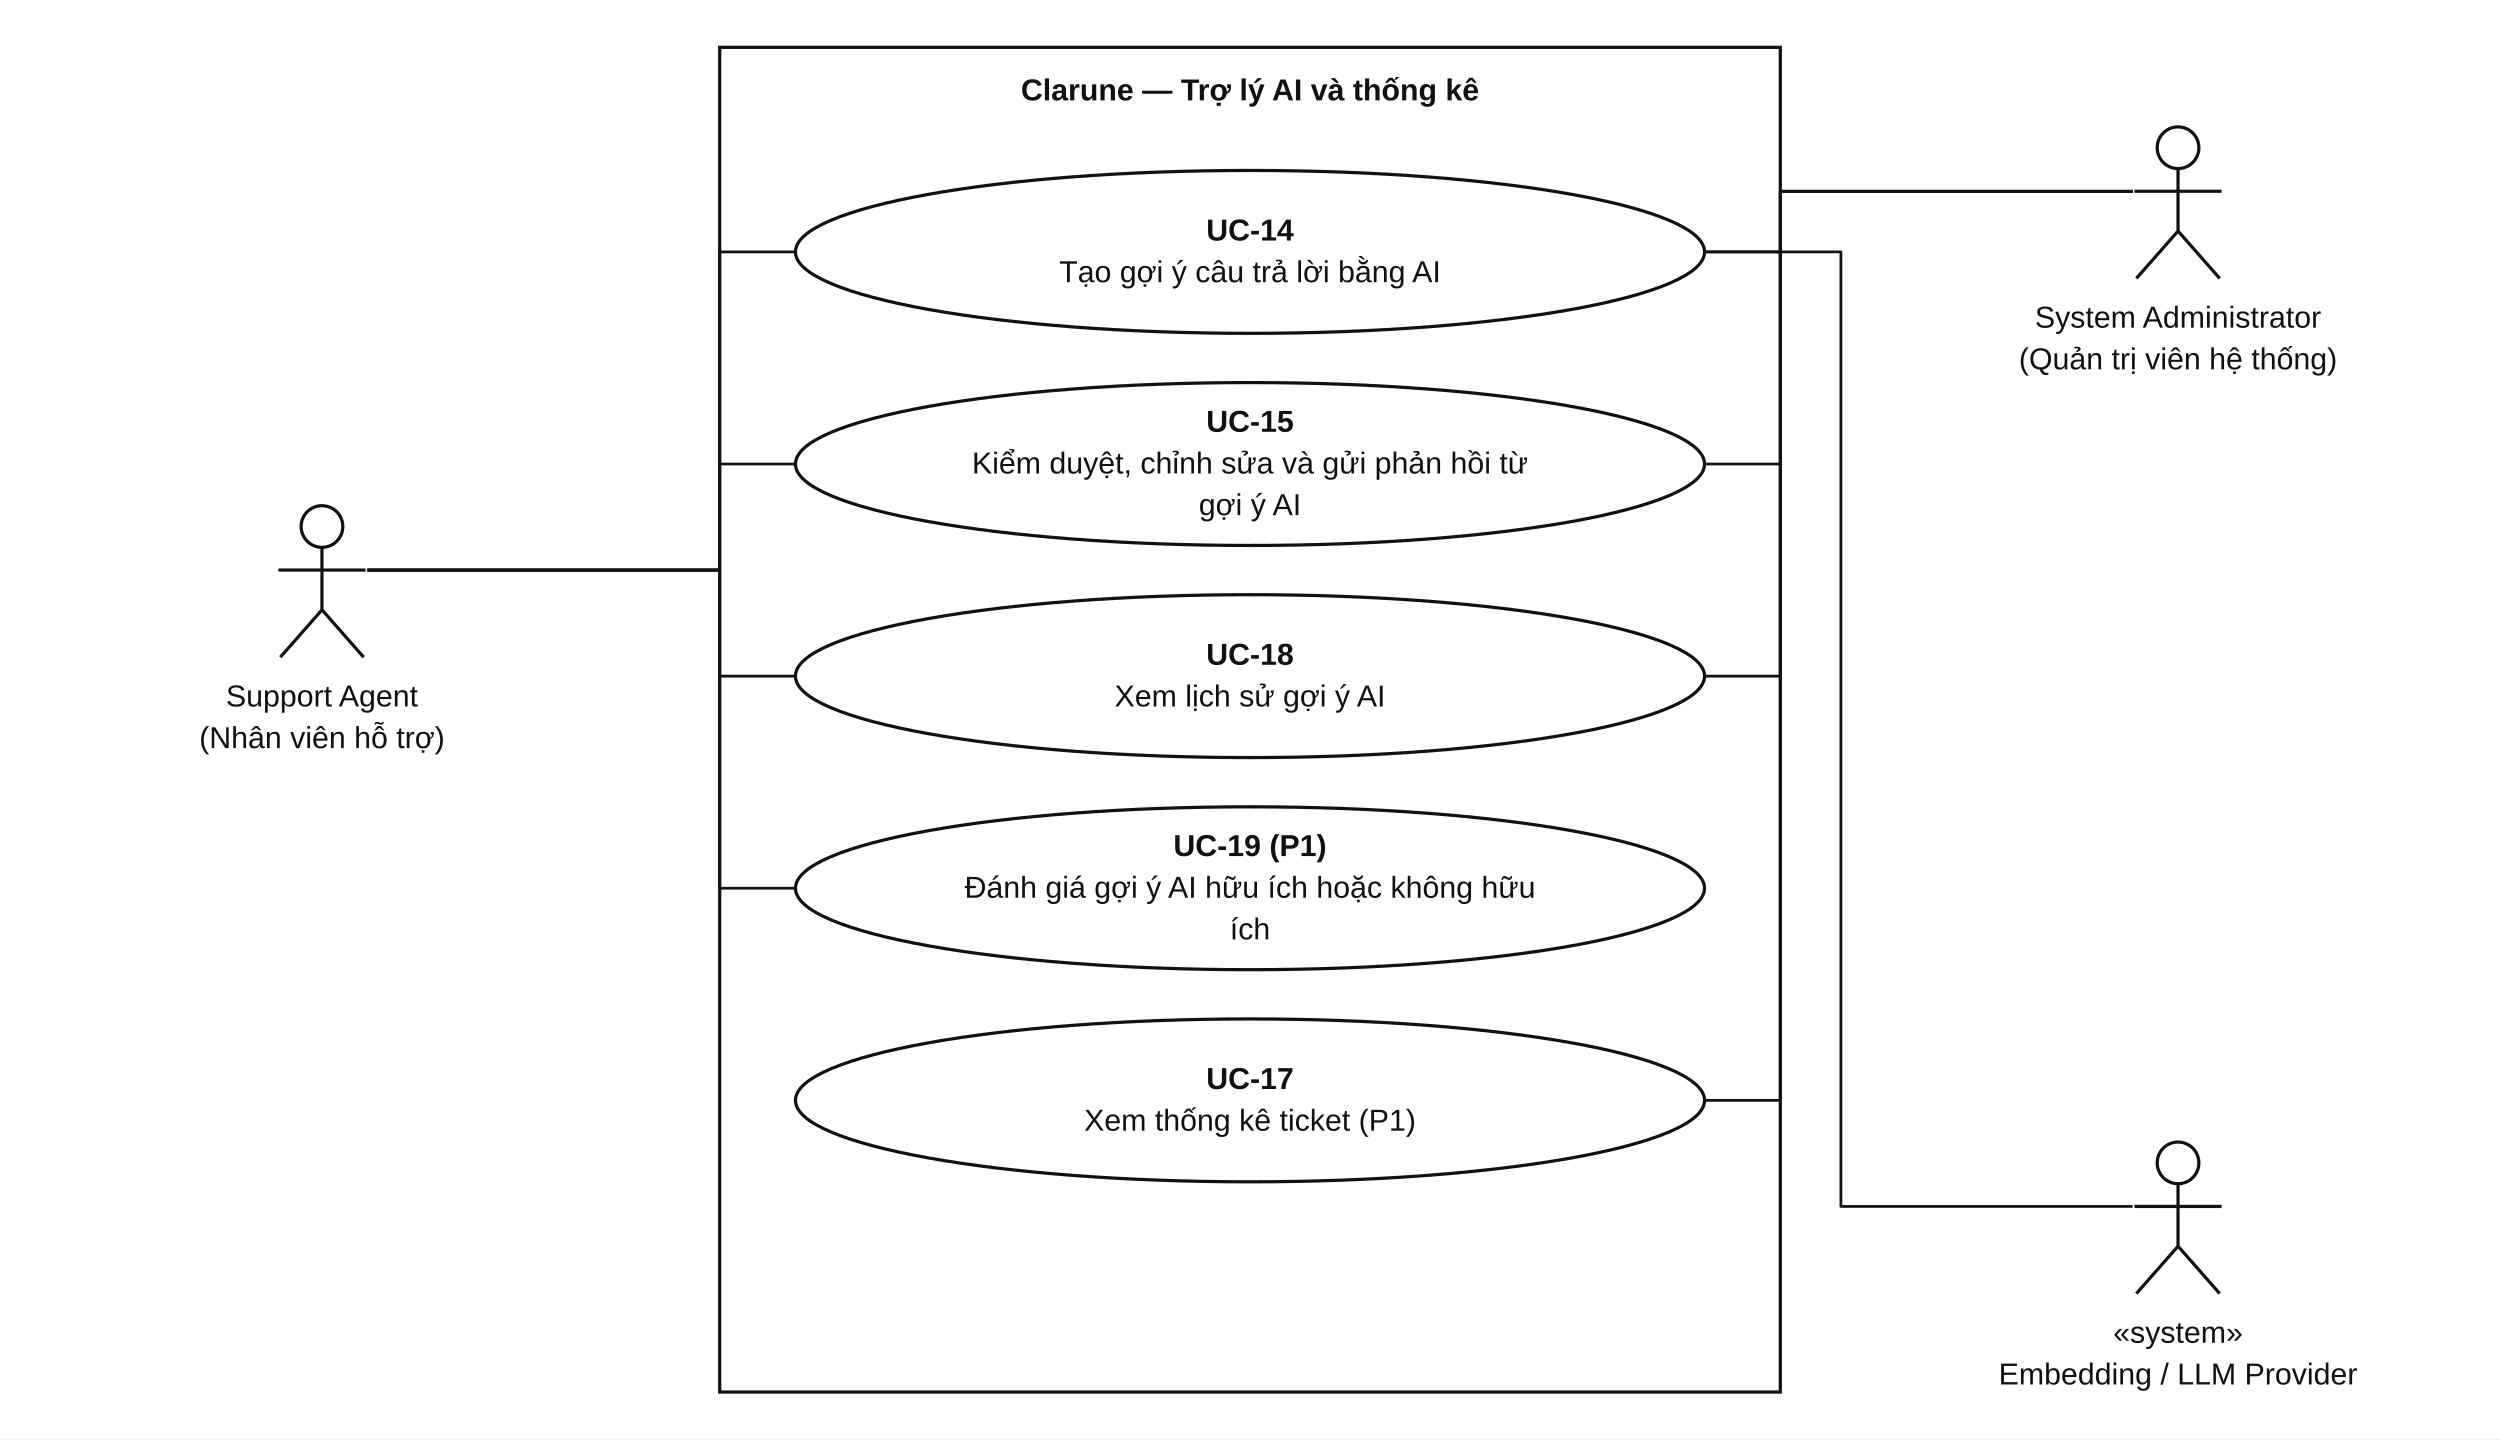
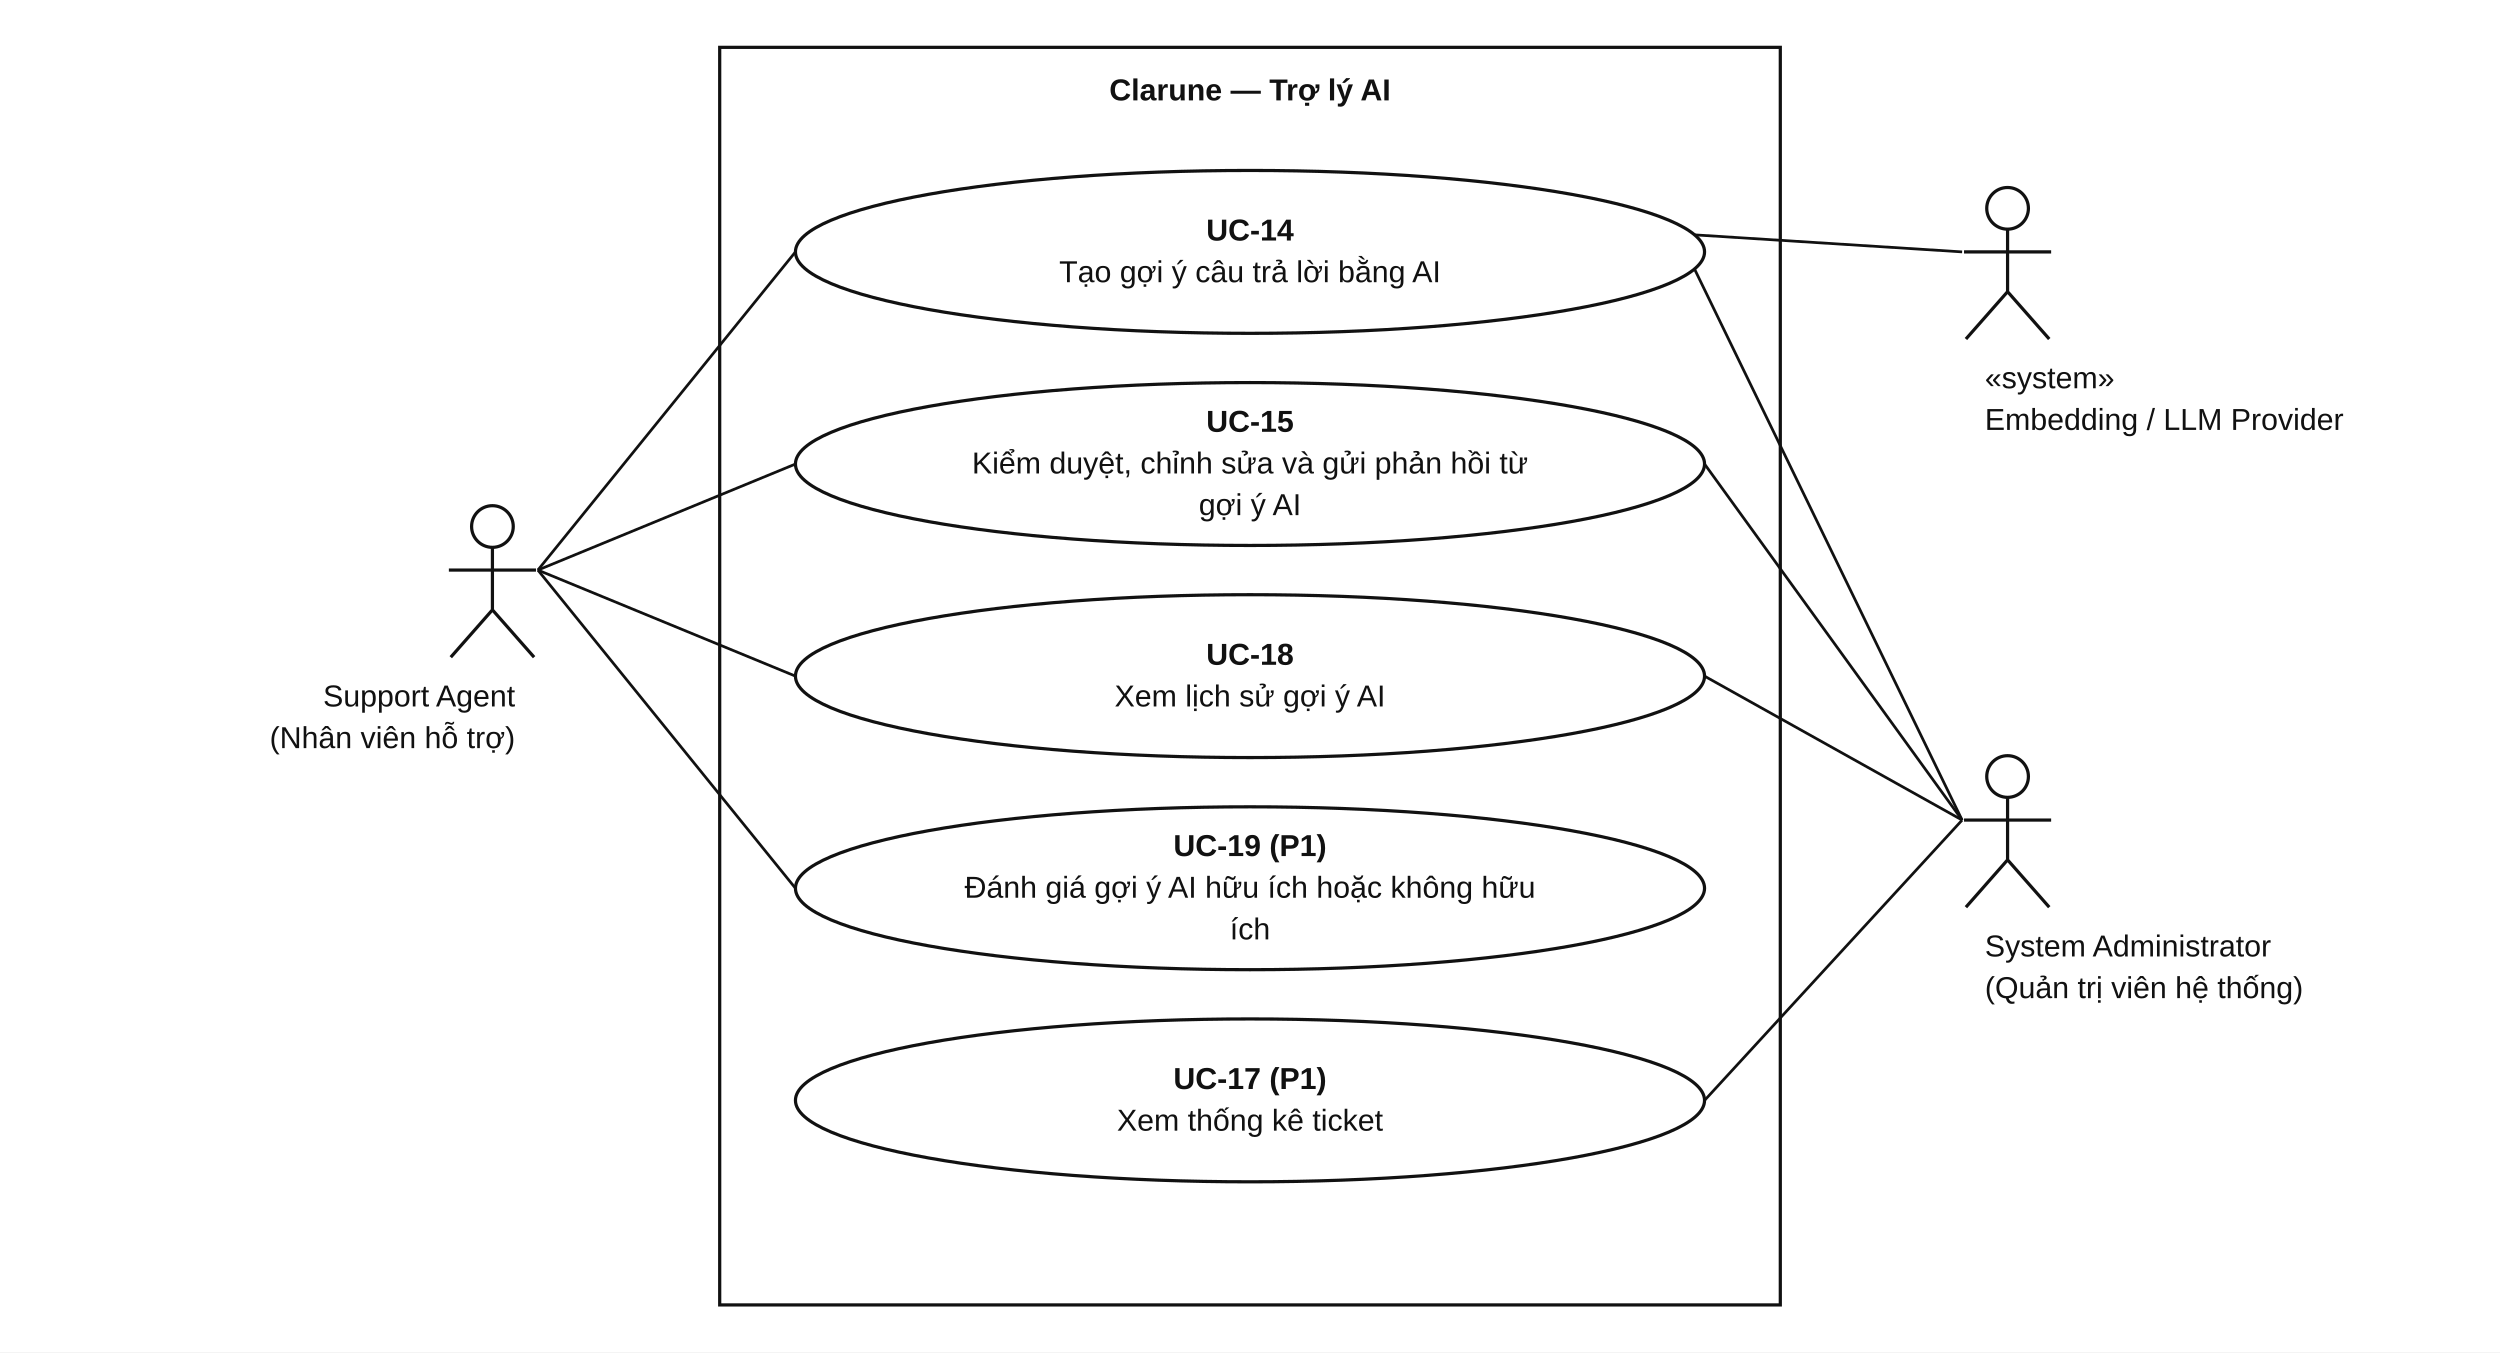
- <svg xmlns="http://www.w3.org/2000/svg" width="1320" height="760" viewBox="0 0 1320 760" role="img" aria-labelledby="title">
+ <svg xmlns="http://www.w3.org/2000/svg" width="1320" height="714" viewBox="0 0 1320 714" role="img" aria-labelledby="title">
  <defs>
    <marker id="generalization" viewBox="0 0 14 14" markerWidth="14" markerHeight="14" refX="13" refY="7" orient="auto" markerUnits="userSpaceOnUse">
      <path d="M1 1 L13 7 L1 13 Z" fill="white" stroke="#111" stroke-width="1.5" />
    </marker>
    <marker id="arrow" viewBox="0 0 10 10" markerWidth="10" markerHeight="10" refX="9" refY="5" orient="auto" markerUnits="userSpaceOnUse">
      <path d="M1 1 L9 5 L1 9" fill="none" stroke="#111" stroke-width="1.5" />
    </marker>
  </defs>
  <rect width="100%" height="100%" fill="white" />
  <g style="font-family:Arial,sans-serif;font-size:16px;fill:#111">
-     <rect x="380.0" y="25" width="560" height="710" fill="white" stroke="#111" stroke-width="1.7" />
-     <text x="660.0" y="53" text-anchor="middle" font-weight="bold">Clarune — Trợ lý AI và thống kê</text>
-     <polyline points="194.0,301 380.0,301 380.0,133.0 420.0,133.0" fill="none" stroke="#111" stroke-width="1.45" stroke-linejoin="round" />
-     <polyline points="194.0,301 380.0,301 380.0,245.0 420.0,245.0" fill="none" stroke="#111" stroke-width="1.45" stroke-linejoin="round" />
-     <polyline points="194.0,301 380.0,301 380.0,357.0 420.0,357.0" fill="none" stroke="#111" stroke-width="1.45" stroke-linejoin="round" />
-     <polyline points="194.0,301 380.0,301 380.0,469.0 420.0,469.0" fill="none" stroke="#111" stroke-width="1.45" stroke-linejoin="round" />
-     <polyline points="1126.0,101 940.0,101 940.0,133.0 900.0,133.0" fill="none" stroke="#111" stroke-width="1.45" stroke-linejoin="round" />
-     <polyline points="1126.0,101 940.0,101 940.0,245.0 900.0,245.0" fill="none" stroke="#111" stroke-width="1.45" stroke-linejoin="round" />
-     <polyline points="1126.0,101 940.0,101 940.0,357.0 900.0,357.0" fill="none" stroke="#111" stroke-width="1.45" stroke-linejoin="round" />
-     <polyline points="1126.0,101 940.0,101 940.0,581.0 900.0,581.0" fill="none" stroke="#111" stroke-width="1.45" stroke-linejoin="round" />
-     <polyline points="1126.0,637 972.0,637 972.0,133.0 900.0,133.0" fill="none" stroke="#111" stroke-width="1.45" stroke-linejoin="round" />
+     <rect x="380.0" y="25" width="560" height="664" fill="white" stroke="#111" stroke-width="1.7" />
+     <text x="660.0" y="53" text-anchor="middle" font-weight="bold">Clarune — Trợ lý AI</text>
+     <polyline data-source="actor-agent" data-target="uc-14" points="284.0,301.0 420.0,133.0" fill="none" stroke="#111" stroke-width="1.45" stroke-linejoin="round" />
+     <polyline data-source="actor-agent" data-target="uc-15" points="284.0,301.0 420.0,245.0" fill="none" stroke="#111" stroke-width="1.45" stroke-linejoin="round" />
+     <polyline data-source="actor-agent" data-target="uc-18" points="284.0,301.0 420.0,357.0" fill="none" stroke="#111" stroke-width="1.45" stroke-linejoin="round" />
+     <polyline data-source="actor-agent" data-target="uc-19" points="284.0,301.0 420.0,469.0" fill="none" stroke="#111" stroke-width="1.45" stroke-linejoin="round" />
+     <polyline data-source="actor-admin" data-target="uc-14" points="1036.0,433.0 894.684,142.0" fill="none" stroke="#111" stroke-width="1.45" stroke-linejoin="round" />
+     <polyline data-source="actor-admin" data-target="uc-15" points="1036.0,433.0 900.0,245.0" fill="none" stroke="#111" stroke-width="1.45" stroke-linejoin="round" />
+     <polyline data-source="actor-admin" data-target="uc-18" points="1036.0,433.0 900.0,357.0" fill="none" stroke="#111" stroke-width="1.45" stroke-linejoin="round" />
+     <polyline data-source="actor-admin" data-target="uc-17" points="1036.0,433.0 900.0,581.0" fill="none" stroke="#111" stroke-width="1.45" stroke-linejoin="round" />
+     <polyline data-source="actor-llm" data-target="uc-14" points="1036.0,133.0 894.684,124.0" fill="none" stroke="#111" stroke-width="1.45" stroke-linejoin="round" />
    <ellipse cx="660.0" cy="133.0" rx="240.0" ry="43.0" fill="white" stroke="#111" stroke-width="1.7" />
    <text x="660.0" y="127.0" text-anchor="middle" font-weight="bold">UC-14</text>
    <text x="660.0" y="149.0" text-anchor="middle">Tạo gợi ý câu trả lời bằng AI</text>
    <ellipse cx="660.0" cy="245.0" rx="240.0" ry="43.0" fill="white" stroke="#111" stroke-width="1.7" />
    <text x="660.0" y="228.0" text-anchor="middle" font-weight="bold">UC-15</text>
    <text x="660.0" y="250.0" text-anchor="middle">Kiểm duyệt, chỉnh sửa và gửi phản hồi từ</text>
    <text x="660.0" y="272.0" text-anchor="middle">gợi ý AI</text>
    <ellipse cx="660.0" cy="357.0" rx="240.0" ry="43.0" fill="white" stroke="#111" stroke-width="1.7" />
    <text x="660.0" y="351.0" text-anchor="middle" font-weight="bold">UC-18</text>
    <text x="660.0" y="373.0" text-anchor="middle">Xem lịch sử gợi ý AI</text>
    <ellipse cx="660.0" cy="469.0" rx="240.0" ry="43.0" fill="white" stroke="#111" stroke-width="1.7" />
    <text x="660.0" y="452.0" text-anchor="middle" font-weight="bold">UC-19 (P1)</text>
    <text x="660.0" y="474.0" text-anchor="middle">Đánh giá gợi ý AI hữu ích hoặc không hữu</text>
    <text x="660.0" y="496.0" text-anchor="middle">ích</text>
    <ellipse cx="660.0" cy="581.0" rx="240.0" ry="43.0" fill="white" stroke="#111" stroke-width="1.7" />
-     <text x="660.0" y="575.0" text-anchor="middle" font-weight="bold">UC-17</text>
-     <text x="660.0" y="597.0" text-anchor="middle">Xem thống kê ticket (P1)</text>
-     <circle cx="170.0" cy="278" r="11" fill="white" stroke="#111" stroke-width="1.7" />
-     <path d="M170.0 289 V322 M147.0 301 H193.0 M170.0 322 L148.0 347 M170.0 322 L192.0 347" fill="none" stroke="#111" stroke-width="1.7" />
-     <text x="170.0" y="373" text-anchor="middle">Support Agent</text>
-     <text x="170.0" y="395" text-anchor="middle">(Nhân viên hỗ trợ)</text>
-     <circle cx="1150.0" cy="78" r="11" fill="white" stroke="#111" stroke-width="1.7" />
-     <path d="M1150.0 89 V122 M1127.0 101 H1173.0 M1150.0 122 L1128.0 147 M1150.0 122 L1172.0 147" fill="none" stroke="#111" stroke-width="1.7" />
-     <text x="1150.0" y="173" text-anchor="middle">System Administrator</text>
-     <text x="1150.0" y="195" text-anchor="middle">(Quản trị viên hệ thống)</text>
-     <circle cx="1150.0" cy="614" r="11" fill="white" stroke="#111" stroke-width="1.7" />
-     <path d="M1150.0 625 V658 M1127.0 637 H1173.0 M1150.0 658 L1128.0 683 M1150.0 658 L1172.0 683" fill="none" stroke="#111" stroke-width="1.7" />
-     <text x="1150.0" y="709" text-anchor="middle">«system»</text>
-     <text x="1150.0" y="731" text-anchor="middle">Embedding / LLM Provider</text>
+     <text x="660.0" y="575.0" text-anchor="middle" font-weight="bold">UC-17 (P1)</text>
+     <text x="660.0" y="597.0" text-anchor="middle">Xem thống kê ticket</text>
+     <circle cx="260.0" cy="278.0" r="11" fill="white" stroke="#111" stroke-width="1.7" />
+     <path d="M260.0 289.0 V322.0 M237.0 301.0 H283.0 M260.0 322.0 L238.0 347.0 M260.0 322.0 L282.0 347.0" fill="none" stroke="#111" stroke-width="1.7" />
+     <text x="272.0" y="373.0" text-anchor="end">Support Agent</text>
+     <text x="272.0" y="395.0" text-anchor="end">(Nhân viên hỗ trợ)</text>
+     <circle cx="1060.0" cy="110.0" r="11" fill="white" stroke="#111" stroke-width="1.7" />
+     <path d="M1060.0 121.0 V154.0 M1037.0 133.0 H1083.0 M1060.0 154.0 L1038.0 179.0 M1060.0 154.0 L1082.0 179.0" fill="none" stroke="#111" stroke-width="1.7" />
+     <text x="1048.0" y="205.0" text-anchor="start">«system»</text>
+     <text x="1048.0" y="227.0" text-anchor="start">Embedding / LLM Provider</text>
+     <circle cx="1060.0" cy="410.0" r="11" fill="white" stroke="#111" stroke-width="1.7" />
+     <path d="M1060.0 421.0 V454.0 M1037.0 433.0 H1083.0 M1060.0 454.0 L1038.0 479.0 M1060.0 454.0 L1082.0 479.0" fill="none" stroke="#111" stroke-width="1.7" />
+     <text x="1048.0" y="505.0" text-anchor="start">System Administrator</text>
+     <text x="1048.0" y="527.0" text-anchor="start">(Quản trị viên hệ thống)</text>
  </g>
</svg>
